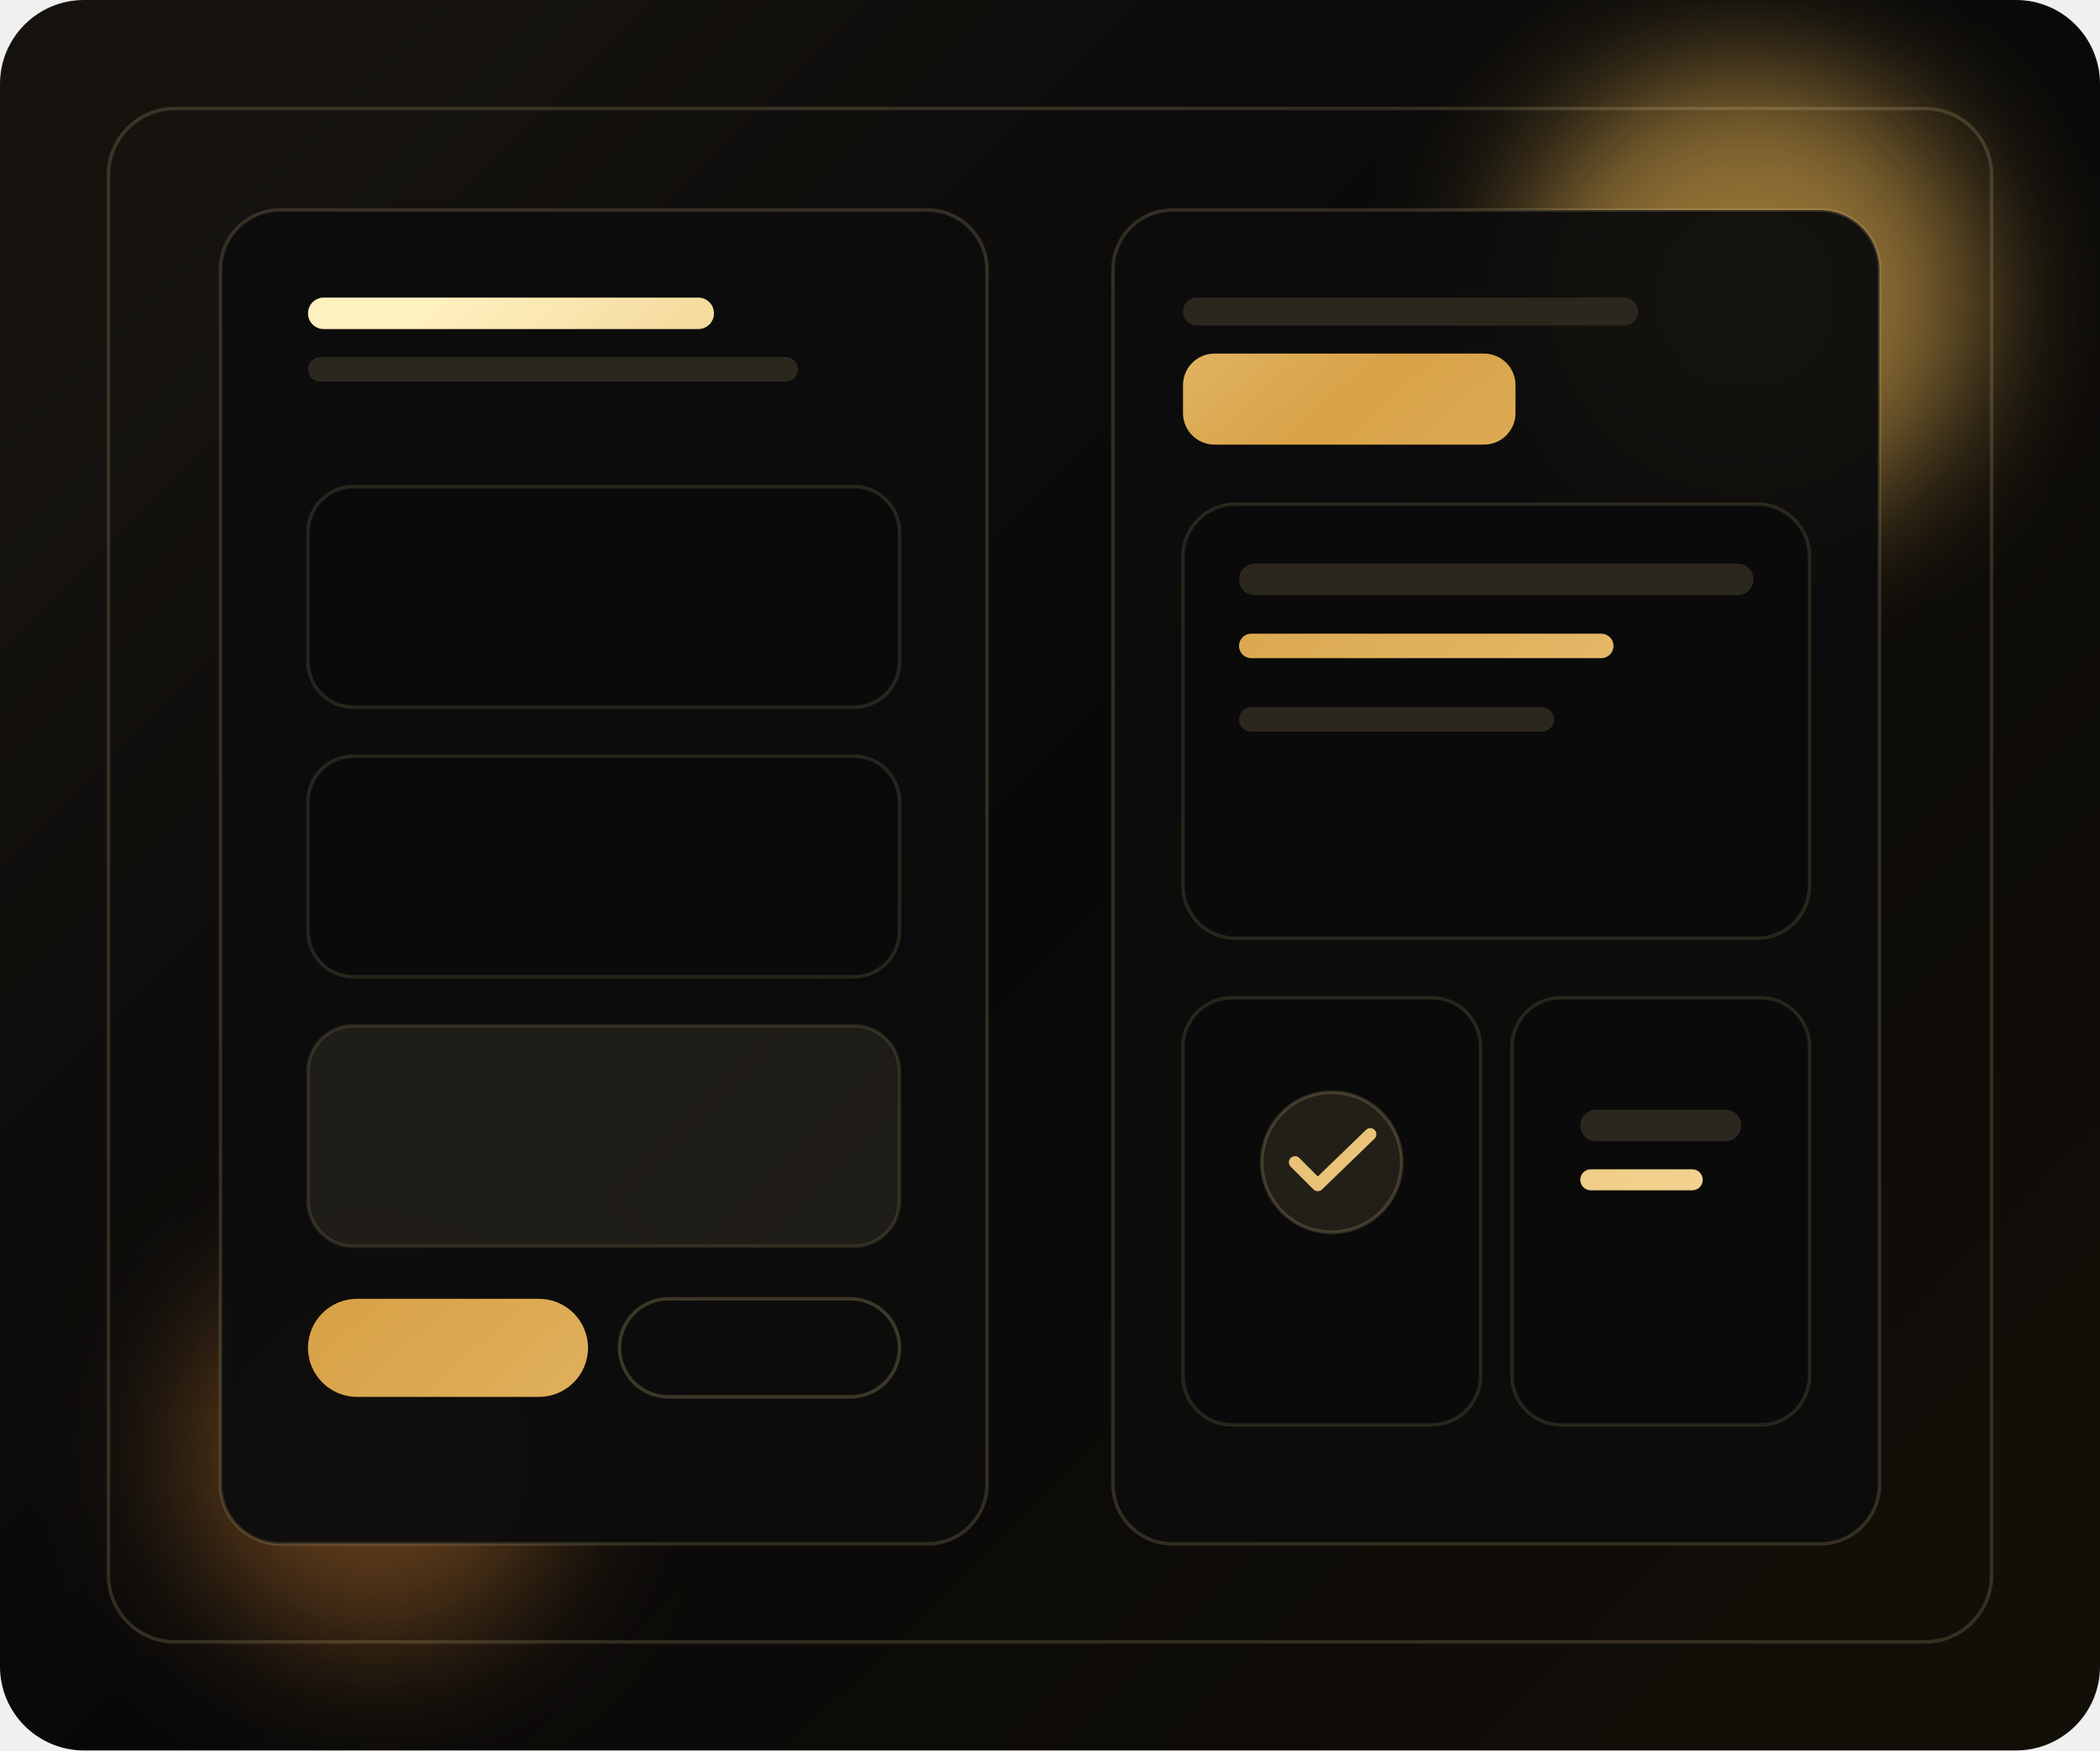
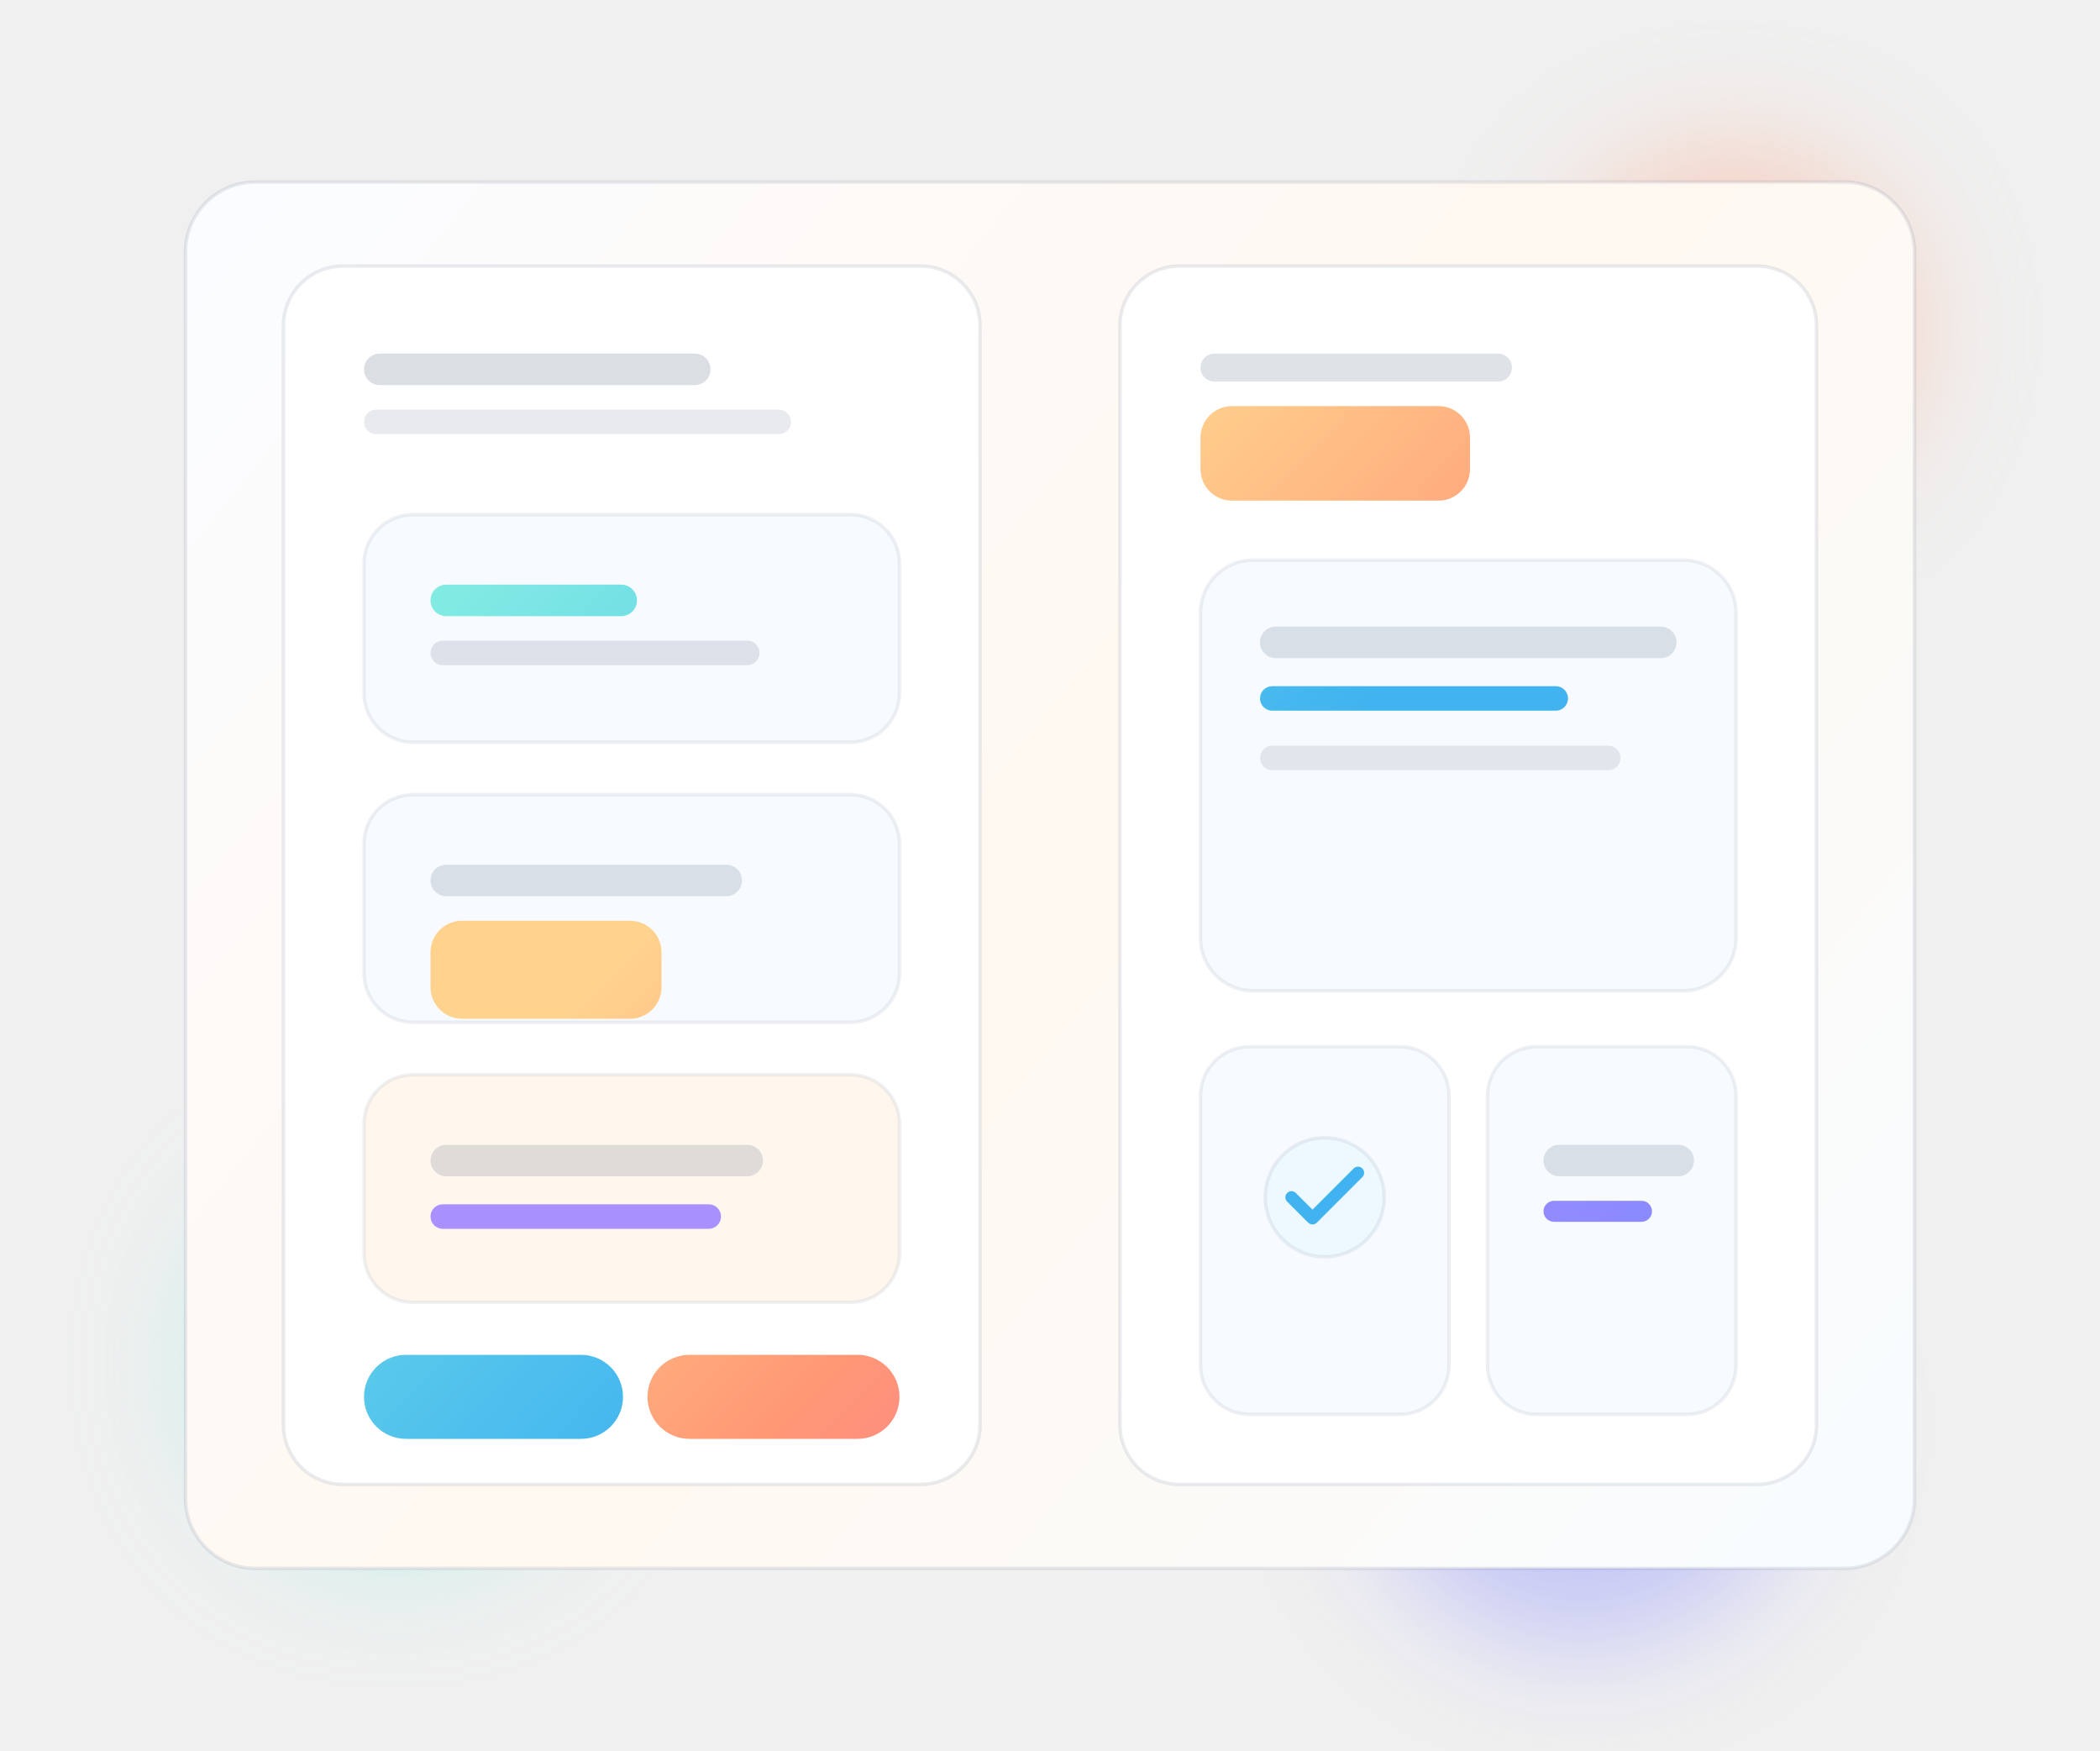
<svg xmlns="http://www.w3.org/2000/svg" width="1200" height="1000" viewBox="0 0 1200 1000" fill="none">
  <defs>
-     <linearGradient id="bg3" x1="136" y1="88" x2="1014" y2="968" gradientUnits="userSpaceOnUse">
-       <stop stop-color="#16130F" />
-       <stop offset="0.48" stop-color="#080808" />
-       <stop offset="1" stop-color="#120E08" />
+     <linearGradient id="paper" x1="124" y1="132" x2="1064" y2="886" gradientUnits="userSpaceOnUse">
+       <stop stop-color="#FBFCFF" />
+       <stop offset="0.5" stop-color="#FFF8F0" />
+       <stop offset="1" stop-color="#F8FCFF" />
    </linearGradient>
-     <linearGradient id="gold3" x1="286" y1="142" x2="931" y2="863" gradientUnits="userSpaceOnUse">
-       <stop stop-color="#FFF0BF" />
-       <stop offset="0.4" stop-color="#D8A247" />
-       <stop offset="1" stop-color="#F8DEA0" />
+     <linearGradient id="tealC" x1="228" y1="290" x2="584" y2="620" gradientUnits="userSpaceOnUse">
+       <stop stop-color="#89F2E1" />
+       <stop offset="1" stop-color="#40B3F0" />
    </linearGradient>
-     <filter id="blur3" x="0" y="0" width="1200" height="1000" filterUnits="userSpaceOnUse" color-interpolation-filters="sRGB">
-       <feGaussianBlur stdDeviation="40" />
+     <linearGradient id="coralC" x1="676" y1="216" x2="1032" y2="560" gradientUnits="userSpaceOnUse">
+       <stop stop-color="#FFD28E" />
+       <stop offset="0.5" stop-color="#FF9875" />
+       <stop offset="1" stop-color="#F76DA0" />
+     </linearGradient>
+     <linearGradient id="violetC" x1="764" y1="624" x2="1036" y2="892" gradientUnits="userSpaceOnUse">
+       <stop stop-color="#A891FF" />
+       <stop offset="1" stop-color="#6881FF" />
+     </linearGradient>
+     <filter id="softC" x="0" y="0" width="1200" height="1000" filterUnits="userSpaceOnUse" color-interpolation-filters="sRGB">
+       <feGaussianBlur stdDeviation="34" />
    </filter>
  </defs>
-   <rect width="1200" height="1000" rx="48" fill="url(#bg3)" />
-   <g filter="url(#blur3)" opacity="0.65">
-     <circle cx="998" cy="170" r="132" fill="#DBAA4E" />
-     <circle cx="214" cy="832" r="108" fill="#905A25" />
+   <g opacity="0.38" filter="url(#softC)">
+     <circle cx="990" cy="188" r="104" fill="#FF9A74" />
+     <circle cx="226" cy="778" r="114" fill="#7EEDE0" />
+     <circle cx="904" cy="814" r="126" fill="#7D82FF" />
  </g>
-   <rect x="62" y="62" width="1076" height="876" rx="38" stroke="rgba(255,228,163,0.16)" stroke-width="2" />
-   <rect x="126" y="120" width="438" height="762" rx="34" fill="rgba(12,12,12,0.94)" stroke="rgba(255,228,163,0.16)" stroke-width="2" />
-   <rect x="636" y="120" width="438" height="762" rx="34" fill="rgba(12,12,12,0.94)" stroke="rgba(255,228,163,0.16)" stroke-width="2" />
-   <rect x="176" y="170" width="232" height="18" rx="9" fill="url(#gold3)" />
-   <rect x="176" y="204" width="280" height="14" rx="7" fill="#2B271F" />
-   <rect x="176" y="278" width="338" height="126" rx="26" fill="#0A0A0A" stroke="rgba(255,228,163,0.12)" stroke-width="2" />
-   <rect x="176" y="432" width="338" height="126" rx="26" fill="#0A0A0A" stroke="rgba(255,228,163,0.12)" stroke-width="2" />
-   <rect x="176" y="586" width="338" height="126" rx="26" fill="rgba(255,228,163,0.08)" stroke="rgba(255,228,163,0.12)" stroke-width="2" />
-   <rect x="176" y="742" width="160" height="56" rx="28" fill="url(#gold3)" />
-   <rect x="354" y="742" width="160" height="56" rx="28" stroke="rgba(255,228,163,0.2)" stroke-width="2" />
-   <rect x="676" y="170" width="260" height="16" rx="8" fill="#2B271F" />
-   <rect x="676" y="202" width="190" height="52" rx="18" fill="url(#gold3)" />
-   <rect x="676" y="288" width="358" height="248" rx="30" fill="#0A0A0A" stroke="rgba(255,228,163,0.12)" stroke-width="2" />
-   <rect x="708" y="322" width="294" height="18" rx="9" fill="#2B271F" />
-   <rect x="708" y="362" width="214" height="14" rx="7" fill="url(#gold3)" />
-   <rect x="708" y="404" width="180" height="14" rx="7" fill="#2B271F" />
-   <rect x="676" y="570" width="170" height="244" rx="28" fill="#0A0A0A" stroke="rgba(255,228,163,0.12)" stroke-width="2" />
-   <rect x="864" y="570" width="170" height="244" rx="28" fill="#0A0A0A" stroke="rgba(255,228,163,0.12)" stroke-width="2" />
-   <circle cx="761" cy="664" r="40" fill="rgba(255,228,163,0.1)" stroke="rgba(255,228,163,0.18)" stroke-width="2" />
-   <path d="M740 664L753 677L783 648" stroke="url(#gold3)" stroke-width="7" stroke-linecap="round" stroke-linejoin="round" />
-   <rect x="903" y="634" width="92" height="18" rx="9" fill="#2B271F" />
-   <rect x="903" y="668" width="70" height="12" rx="6" fill="url(#gold3)" />
+   <rect x="106" y="104" width="988" height="792" rx="40" fill="url(#paper)" stroke="rgba(47,69,106,0.1)" stroke-width="2" />
+   <rect x="162" y="152" width="398" height="696" rx="34" fill="#FFFFFF" stroke="rgba(47,69,106,0.1)" stroke-width="2" />
+   <rect x="640" y="152" width="398" height="696" rx="34" fill="#FFFFFF" stroke="rgba(47,69,106,0.1)" stroke-width="2" />
+   <rect x="208" y="202" width="198" height="18" rx="9" fill="#1A2F4F" fill-opacity="0.16" />
+   <rect x="208" y="234" width="244" height="14" rx="7" fill="#1A2F4F" fill-opacity="0.1" />
+   <rect x="208" y="294" width="306" height="130" rx="28" fill="#F7FBFF" stroke="rgba(47,69,106,0.08)" stroke-width="2" />
+   <rect x="208" y="454" width="306" height="130" rx="28" fill="#F7FBFF" stroke="rgba(47,69,106,0.08)" stroke-width="2" />
+   <rect x="208" y="614" width="306" height="130" rx="28" fill="#FFF7EE" stroke="rgba(47,69,106,0.08)" stroke-width="2" />
+   <rect x="208" y="774" width="148" height="48" rx="24" fill="url(#tealC)" />
+   <rect x="370" y="774" width="144" height="48" rx="24" fill="url(#coralC)" />
+   <rect x="246" y="334" width="118" height="18" rx="9" fill="url(#tealC)" />
+   <rect x="246" y="366" width="188" height="14" rx="7" fill="#1A2F4F" fill-opacity="0.12" />
+   <rect x="246" y="494" width="178" height="18" rx="9" fill="#1A2F4F" fill-opacity="0.14" />
+   <rect x="246" y="526" width="132" height="56" rx="18" fill="url(#coralC)" />
+   <rect x="246" y="654" width="190" height="18" rx="9" fill="#1A2F4F" fill-opacity="0.14" />
+   <rect x="246" y="688" width="166" height="14" rx="7" fill="url(#violetC)" />
+   <rect x="686" y="202" width="178" height="16" rx="8" fill="#1A2F4F" fill-opacity="0.14" />
+   <rect x="686" y="232" width="154" height="54" rx="18" fill="url(#coralC)" />
+   <rect x="686" y="320" width="306" height="246" rx="30" fill="#F7FBFF" stroke="rgba(47,69,106,0.08)" stroke-width="2" />
+   <rect x="720" y="358" width="238" height="18" rx="9" fill="#1A2F4F" fill-opacity="0.14" />
+   <rect x="720" y="392" width="176" height="14" rx="7" fill="url(#tealC)" />
+   <rect x="720" y="426" width="206" height="14" rx="7" fill="#1A2F4F" fill-opacity="0.1" />
+   <rect x="686" y="598" width="142" height="210" rx="28" fill="#F7FBFF" stroke="rgba(47,69,106,0.08)" stroke-width="2" />
+   <rect x="850" y="598" width="142" height="210" rx="28" fill="#F7FBFF" stroke="rgba(47,69,106,0.08)" stroke-width="2" />
+   <circle cx="757" cy="684" r="34" fill="#EEF8FF" stroke="rgba(47,69,106,0.08)" stroke-width="2" />
+   <path d="M738 684L750 696L776 670" stroke="url(#tealC)" stroke-width="7" stroke-linecap="round" stroke-linejoin="round" />
+   <rect x="882" y="654" width="86" height="18" rx="9" fill="#1A2F4F" fill-opacity="0.14" />
+   <rect x="882" y="686" width="62" height="12" rx="6" fill="url(#violetC)" />
</svg>
